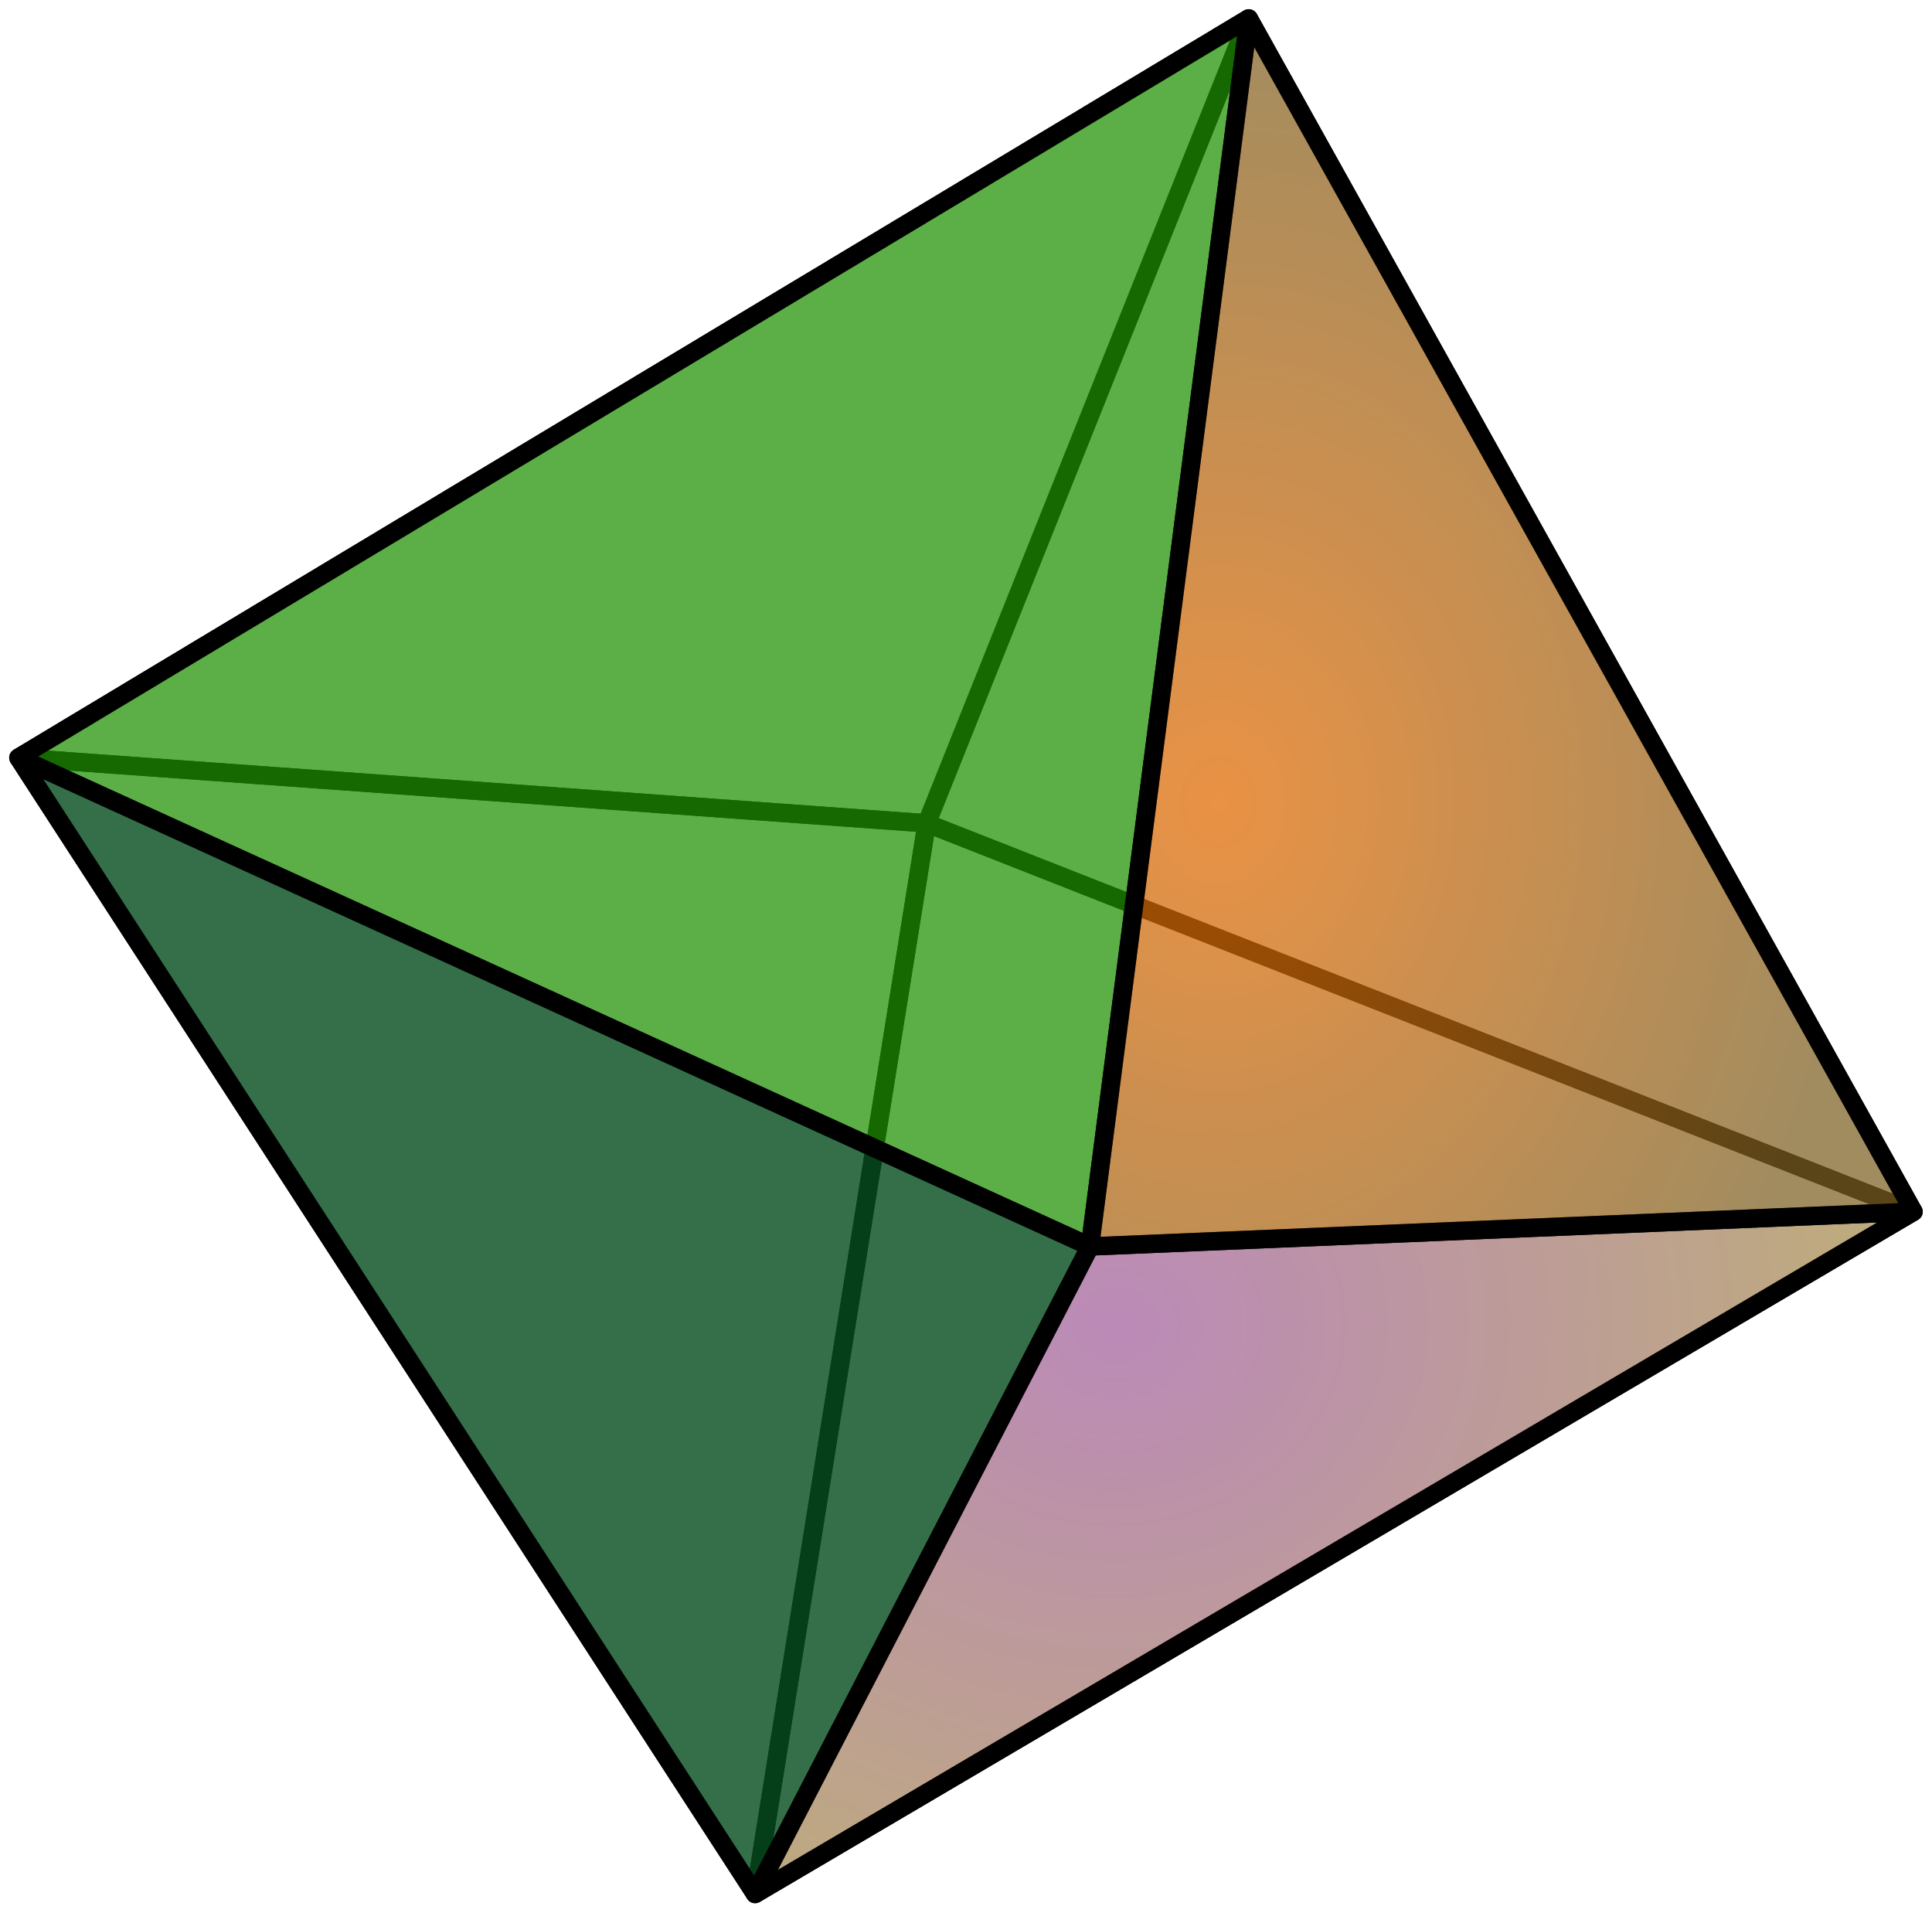
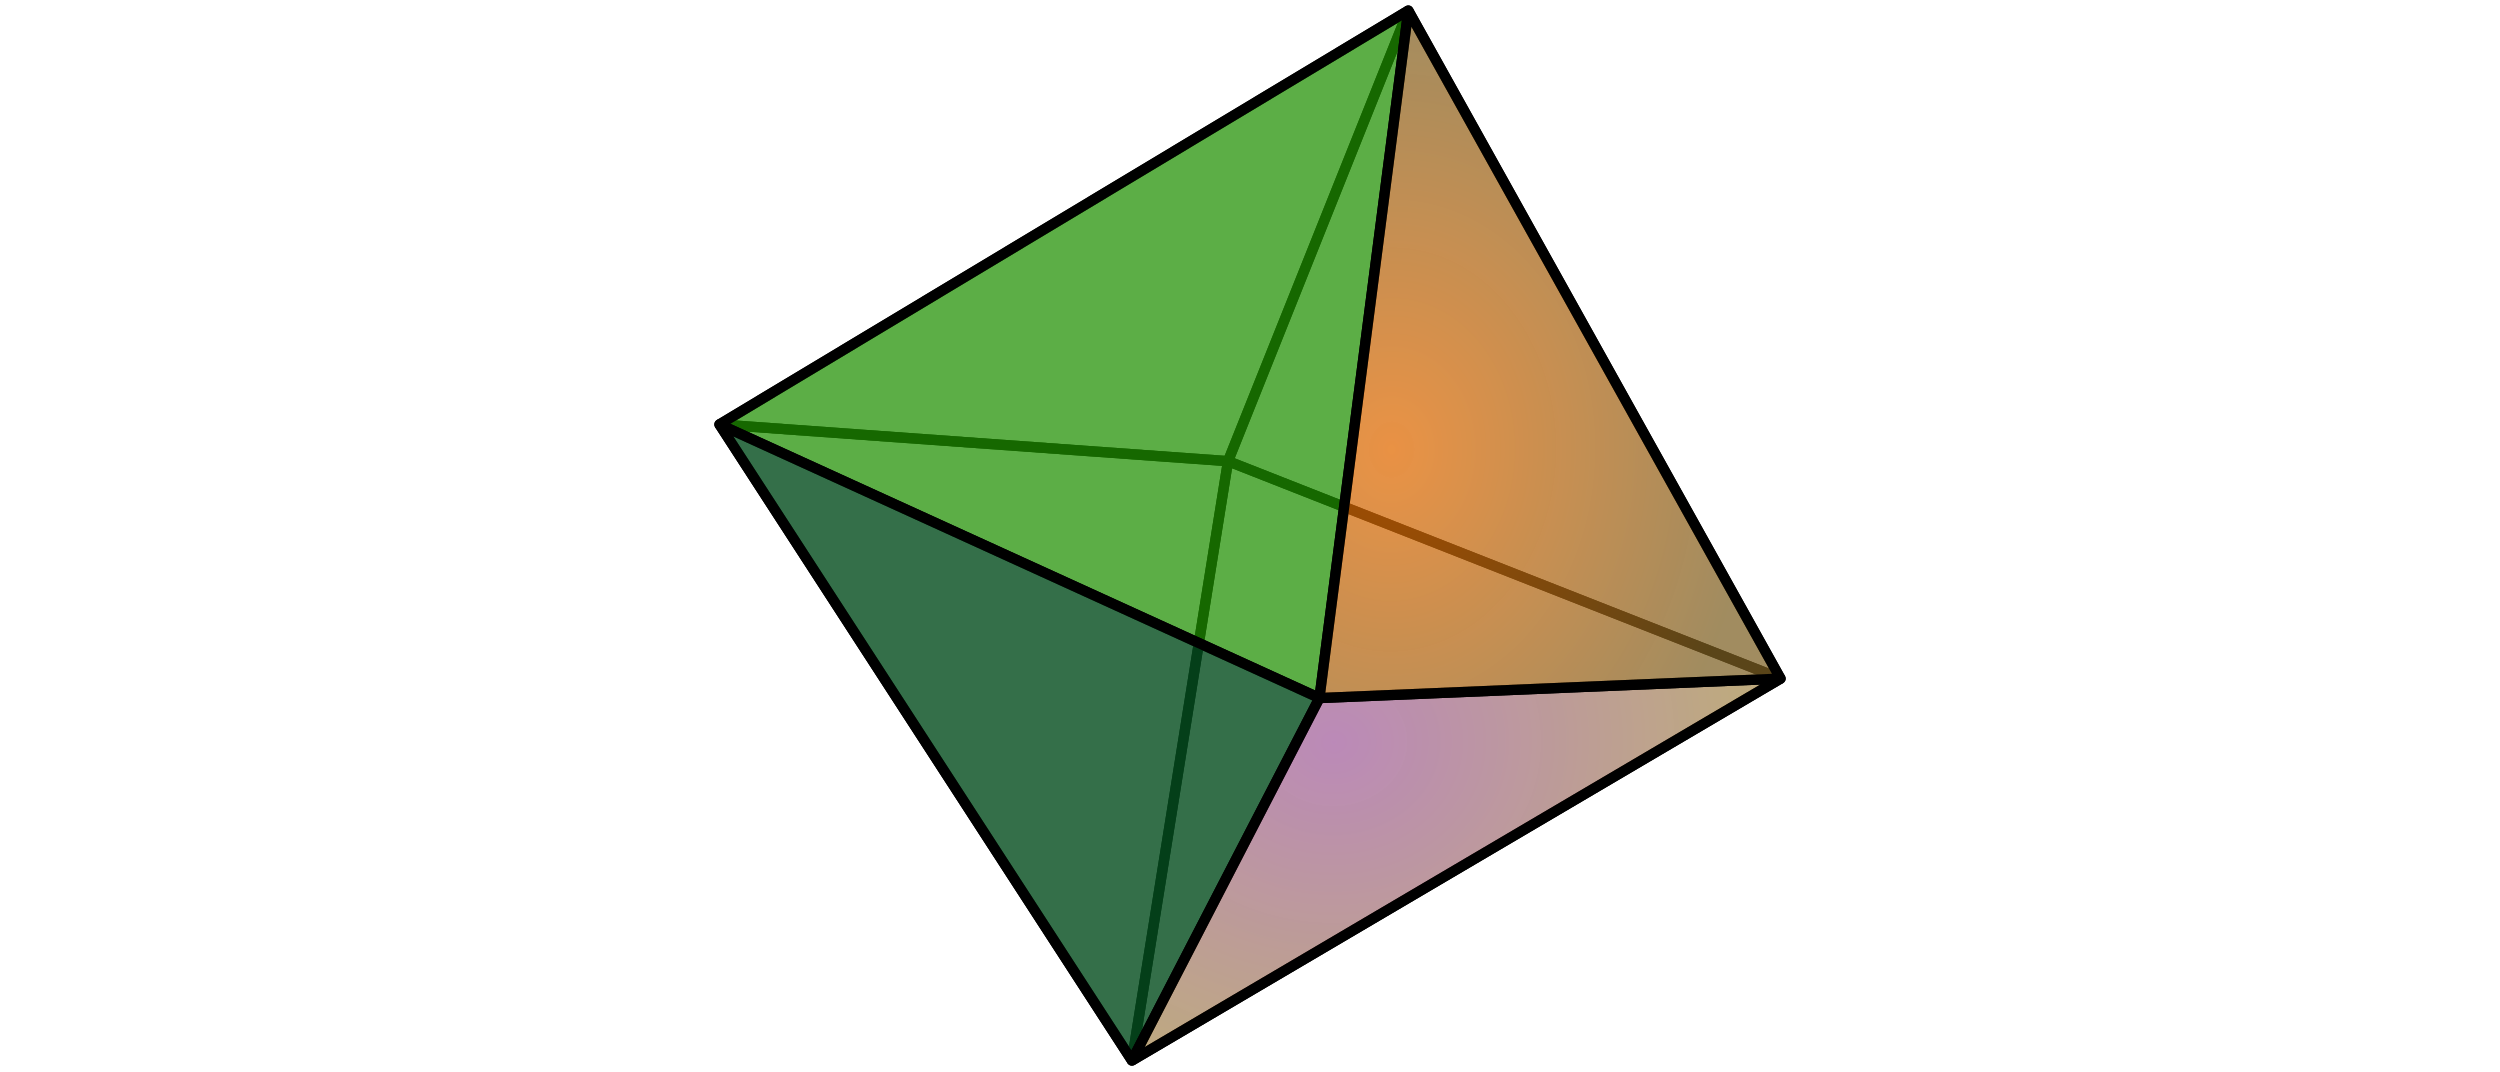
- <svg xmlns="http://www.w3.org/2000/svg" xmlns:xlink="http://www.w3.org/1999/xlink" version="1.0" width="840.28" height="831.63" id="svg2">
+ <svg xmlns="http://www.w3.org/2000/svg" xmlns:xlink="http://www.w3.org/1999/xlink" version="1.0" width="248.031" height="106.299" id="svg2">
  <defs id="defs4">
    <linearGradient id="linearGradient3283">
      <stop style="stop-color:#e26a00;stop-opacity:0.732" offset="0" id="stop3285" />
      <stop style="stop-color:#7c5f22;stop-opacity:0.722" offset="1" id="stop3287" />
    </linearGradient>
    <linearGradient id="linearGradient3267">
      <stop style="stop-color:#740f6e;stop-opacity:0.49" offset="0" id="stop3269" />
      <stop style="stop-color:#7e5600;stop-opacity:0.502" offset="1" id="stop3271" />
    </linearGradient>
-     <radialGradient cx="465.469" cy="557.552" r="255.943" fx="465.469" fy="557.552" id="radialGradient3273" xlink:href="#linearGradient3267" gradientUnits="userSpaceOnUse" gradientTransform="matrix(2.7701633e-2,1.081896,-1.240246,3.1756156e-2,1144.077,103.5701)" />
-     <radialGradient cx="510.284" cy="373.592" r="183.089" fx="510.284" fy="373.592" id="radialGradient3281" xlink:href="#linearGradient3283" gradientUnits="userSpaceOnUse" gradientTransform="matrix(1.535034,2.6854536e-2,-3.2966718e-2,1.884413,-260.7033,-320.1049)" />
-     <radialGradient cx="465.469" cy="557.552" r="255.943" fx="465.469" fy="557.552" id="radialGradient3299" xlink:href="#linearGradient3267" gradientUnits="userSpaceOnUse" gradientTransform="matrix(2.7701633e-2,1.081896,-1.240246,3.1756156e-2,1144.077,103.5701)" />
-     <radialGradient cx="510.284" cy="373.592" r="183.089" fx="510.284" fy="373.592" id="radialGradient3301" xlink:href="#linearGradient3283" gradientUnits="userSpaceOnUse" gradientTransform="matrix(1.535034,2.6854536e-2,-3.2966718e-2,1.884413,-260.7033,-320.1049)" />
-     <radialGradient cx="510.284" cy="373.592" r="183.089" fx="510.284" fy="373.592" id="radialGradient3304" xlink:href="#linearGradient3283" gradientUnits="userSpaceOnUse" gradientTransform="matrix(1.535034,2.6854536e-2,-3.2966718e-2,1.884413,-256.703,-316.1069)" />
-     <radialGradient cx="465.469" cy="557.552" r="255.943" fx="465.469" fy="557.552" id="radialGradient3307" xlink:href="#linearGradient3267" gradientUnits="userSpaceOnUse" gradientTransform="matrix(2.7701633e-2,1.081896,-1.240246,3.1756156e-2,1148.077,107.5682)" />
+     <radialGradient cx="510.284" cy="373.592" r="183.089" fx="510.284" fy="373.592" id="radialGradient3304" xlink:href="#linearGradient3283" gradientUnits="userSpaceOnUse" gradientTransform="matrix(1.535034,0.02685454,-0.03296672,1.884413,-256.703,-316.1069)" />
+     <radialGradient cx="465.469" cy="557.552" r="255.943" fx="465.469" fy="557.552" id="radialGradient3307" xlink:href="#linearGradient3267" gradientUnits="userSpaceOnUse" gradientTransform="matrix(0.02770163,1.081896,-1.240246,0.03175616,1148.077,107.5682)" />
  </defs>
-   <g transform="translate(15.86733,-52.58496)" id="layer1">
-     <path d="M -7.867,382.08 L 312.551,876.193 L 387.196,410.613 L -7.867,382.08 z " style="fill:none;fill-rule:evenodd;stroke:#000000;stroke-width:8;stroke-linecap:butt;stroke-linejoin:bevel;stroke-miterlimit:4;stroke-opacity:1" id="path3263" />
-     <path d="M 816.412,579.509 L 312.527,876.217 L 387.196,410.613 L 816.412,579.509 z " style="fill:none;fill-rule:evenodd;stroke:#000000;stroke-width:8;stroke-linecap:butt;stroke-linejoin:bevel;stroke-miterlimit:4;stroke-opacity:1" id="path3246" />
-     <path d="M -7.867,382.08 L 527.242,60.583 L 387.196,410.613 L -7.867,382.08 z " style="fill:none;fill-rule:evenodd;stroke:#000000;stroke-width:8;stroke-linecap:butt;stroke-linejoin:bevel;stroke-miterlimit:4;stroke-opacity:1" id="path3265" />
-     <path d="M 816.373,579.509 L 527.242,60.583 L 387.196,410.613 L 816.373,579.509 z " style="fill:none;fill-rule:evenodd;stroke:#000000;stroke-width:8;stroke-linecap:butt;stroke-linejoin:bevel;stroke-miterlimit:4;stroke-opacity:1" id="path3261" />
-     <path d="M -7.867,382.08 L 527.242,60.583 L 458.196,594.613 L -7.867,382.08 z " style="fill:#1f9000;fill-opacity:0.724;fill-rule:evenodd;stroke:#000000;stroke-width:8;stroke-linecap:butt;stroke-linejoin:round;stroke-miterlimit:4;stroke-dasharray:none;stroke-opacity:1" id="path2269" />
-     <path d="M -7.867,382.08 L 312.551,876.193 L 458.196,594.613 L -7.867,382.08 z " style="fill:#064e1f;fill-opacity:0.812;fill-rule:evenodd;stroke:#000000;stroke-width:8;stroke-linecap:butt;stroke-linejoin:round;stroke-miterlimit:4;stroke-dasharray:none;stroke-opacity:1" id="path3240" />
-     <path d="M 816.412,579.509 L 312.527,876.217 L 458.196,594.613 L 816.412,579.509 z " style="fill:url(#radialGradient3307);fill-opacity:1;fill-rule:evenodd;stroke:#000000;stroke-width:8;stroke-linecap:butt;stroke-linejoin:round;stroke-miterlimit:4;stroke-dasharray:none;stroke-opacity:1" id="path3244" />
-     <path d="M 816.373,579.509 L 527.242,60.583 L 458.196,594.613 L 816.373,579.509 z " style="fill:url(#radialGradient3304);fill-opacity:1;fill-rule:evenodd;stroke:#000000;stroke-width:8;stroke-linecap:butt;stroke-linejoin:round;stroke-miterlimit:4;stroke-dasharray:none;stroke-opacity:1" id="path3242" />
+   <g transform="matrix(0.1277206,0,0,0.1277206,72.38181,-6.689529)" id="layer1">
+     <path d="M -7.867,382.08 312.551,876.193 387.196,410.613 -7.867,382.08 z" style="fill:none;stroke:#000000;stroke-width:8;stroke-linecap:butt;stroke-linejoin:bevel;stroke-miterlimit:4;stroke-opacity:1" id="path3263" />
+     <path d="M 816.412,579.509 312.527,876.217 387.196,410.613 816.412,579.509 z" style="fill:none;stroke:#000000;stroke-width:8;stroke-linecap:butt;stroke-linejoin:bevel;stroke-miterlimit:4;stroke-opacity:1" id="path3246" />
+     <path d="M -7.867,382.08 527.242,60.583 387.196,410.613 -7.867,382.08 z" style="fill:none;stroke:#000000;stroke-width:8;stroke-linecap:butt;stroke-linejoin:bevel;stroke-miterlimit:4;stroke-opacity:1" id="path3265" />
+     <path d="M 816.373,579.509 527.242,60.583 387.196,410.613 816.373,579.509 z" style="fill:none;stroke:#000000;stroke-width:8;stroke-linecap:butt;stroke-linejoin:bevel;stroke-miterlimit:4;stroke-opacity:1" id="path3261" />
+     <path d="M -7.867,382.08 527.242,60.583 458.196,594.613 -7.867,382.08 z" style="fill:#1f9000;fill-opacity:0.724;fill-rule:evenodd;stroke:#000000;stroke-width:8;stroke-linecap:butt;stroke-linejoin:round;stroke-miterlimit:4;stroke-opacity:1;stroke-dasharray:none" id="path2269" />
+     <path d="M -7.867,382.08 312.551,876.193 458.196,594.613 -7.867,382.08 z" style="fill:#064e1f;fill-opacity:0.812;fill-rule:evenodd;stroke:#000000;stroke-width:8;stroke-linecap:butt;stroke-linejoin:round;stroke-miterlimit:4;stroke-opacity:1;stroke-dasharray:none" id="path3240" />
+     <path d="M 816.412,579.509 312.527,876.217 458.196,594.613 816.412,579.509 z" style="fill:url(#radialGradient3307);fill-opacity:1;fill-rule:evenodd;stroke:#000000;stroke-width:8;stroke-linecap:butt;stroke-linejoin:round;stroke-miterlimit:4;stroke-opacity:1;stroke-dasharray:none" id="path3244" />
+     <path d="M 816.373,579.509 527.242,60.583 458.196,594.613 816.373,579.509 z" style="fill:url(#radialGradient3304);fill-opacity:1;fill-rule:evenodd;stroke:#000000;stroke-width:8;stroke-linecap:butt;stroke-linejoin:round;stroke-miterlimit:4;stroke-opacity:1;stroke-dasharray:none" id="path3242" />
  </g>
</svg>
